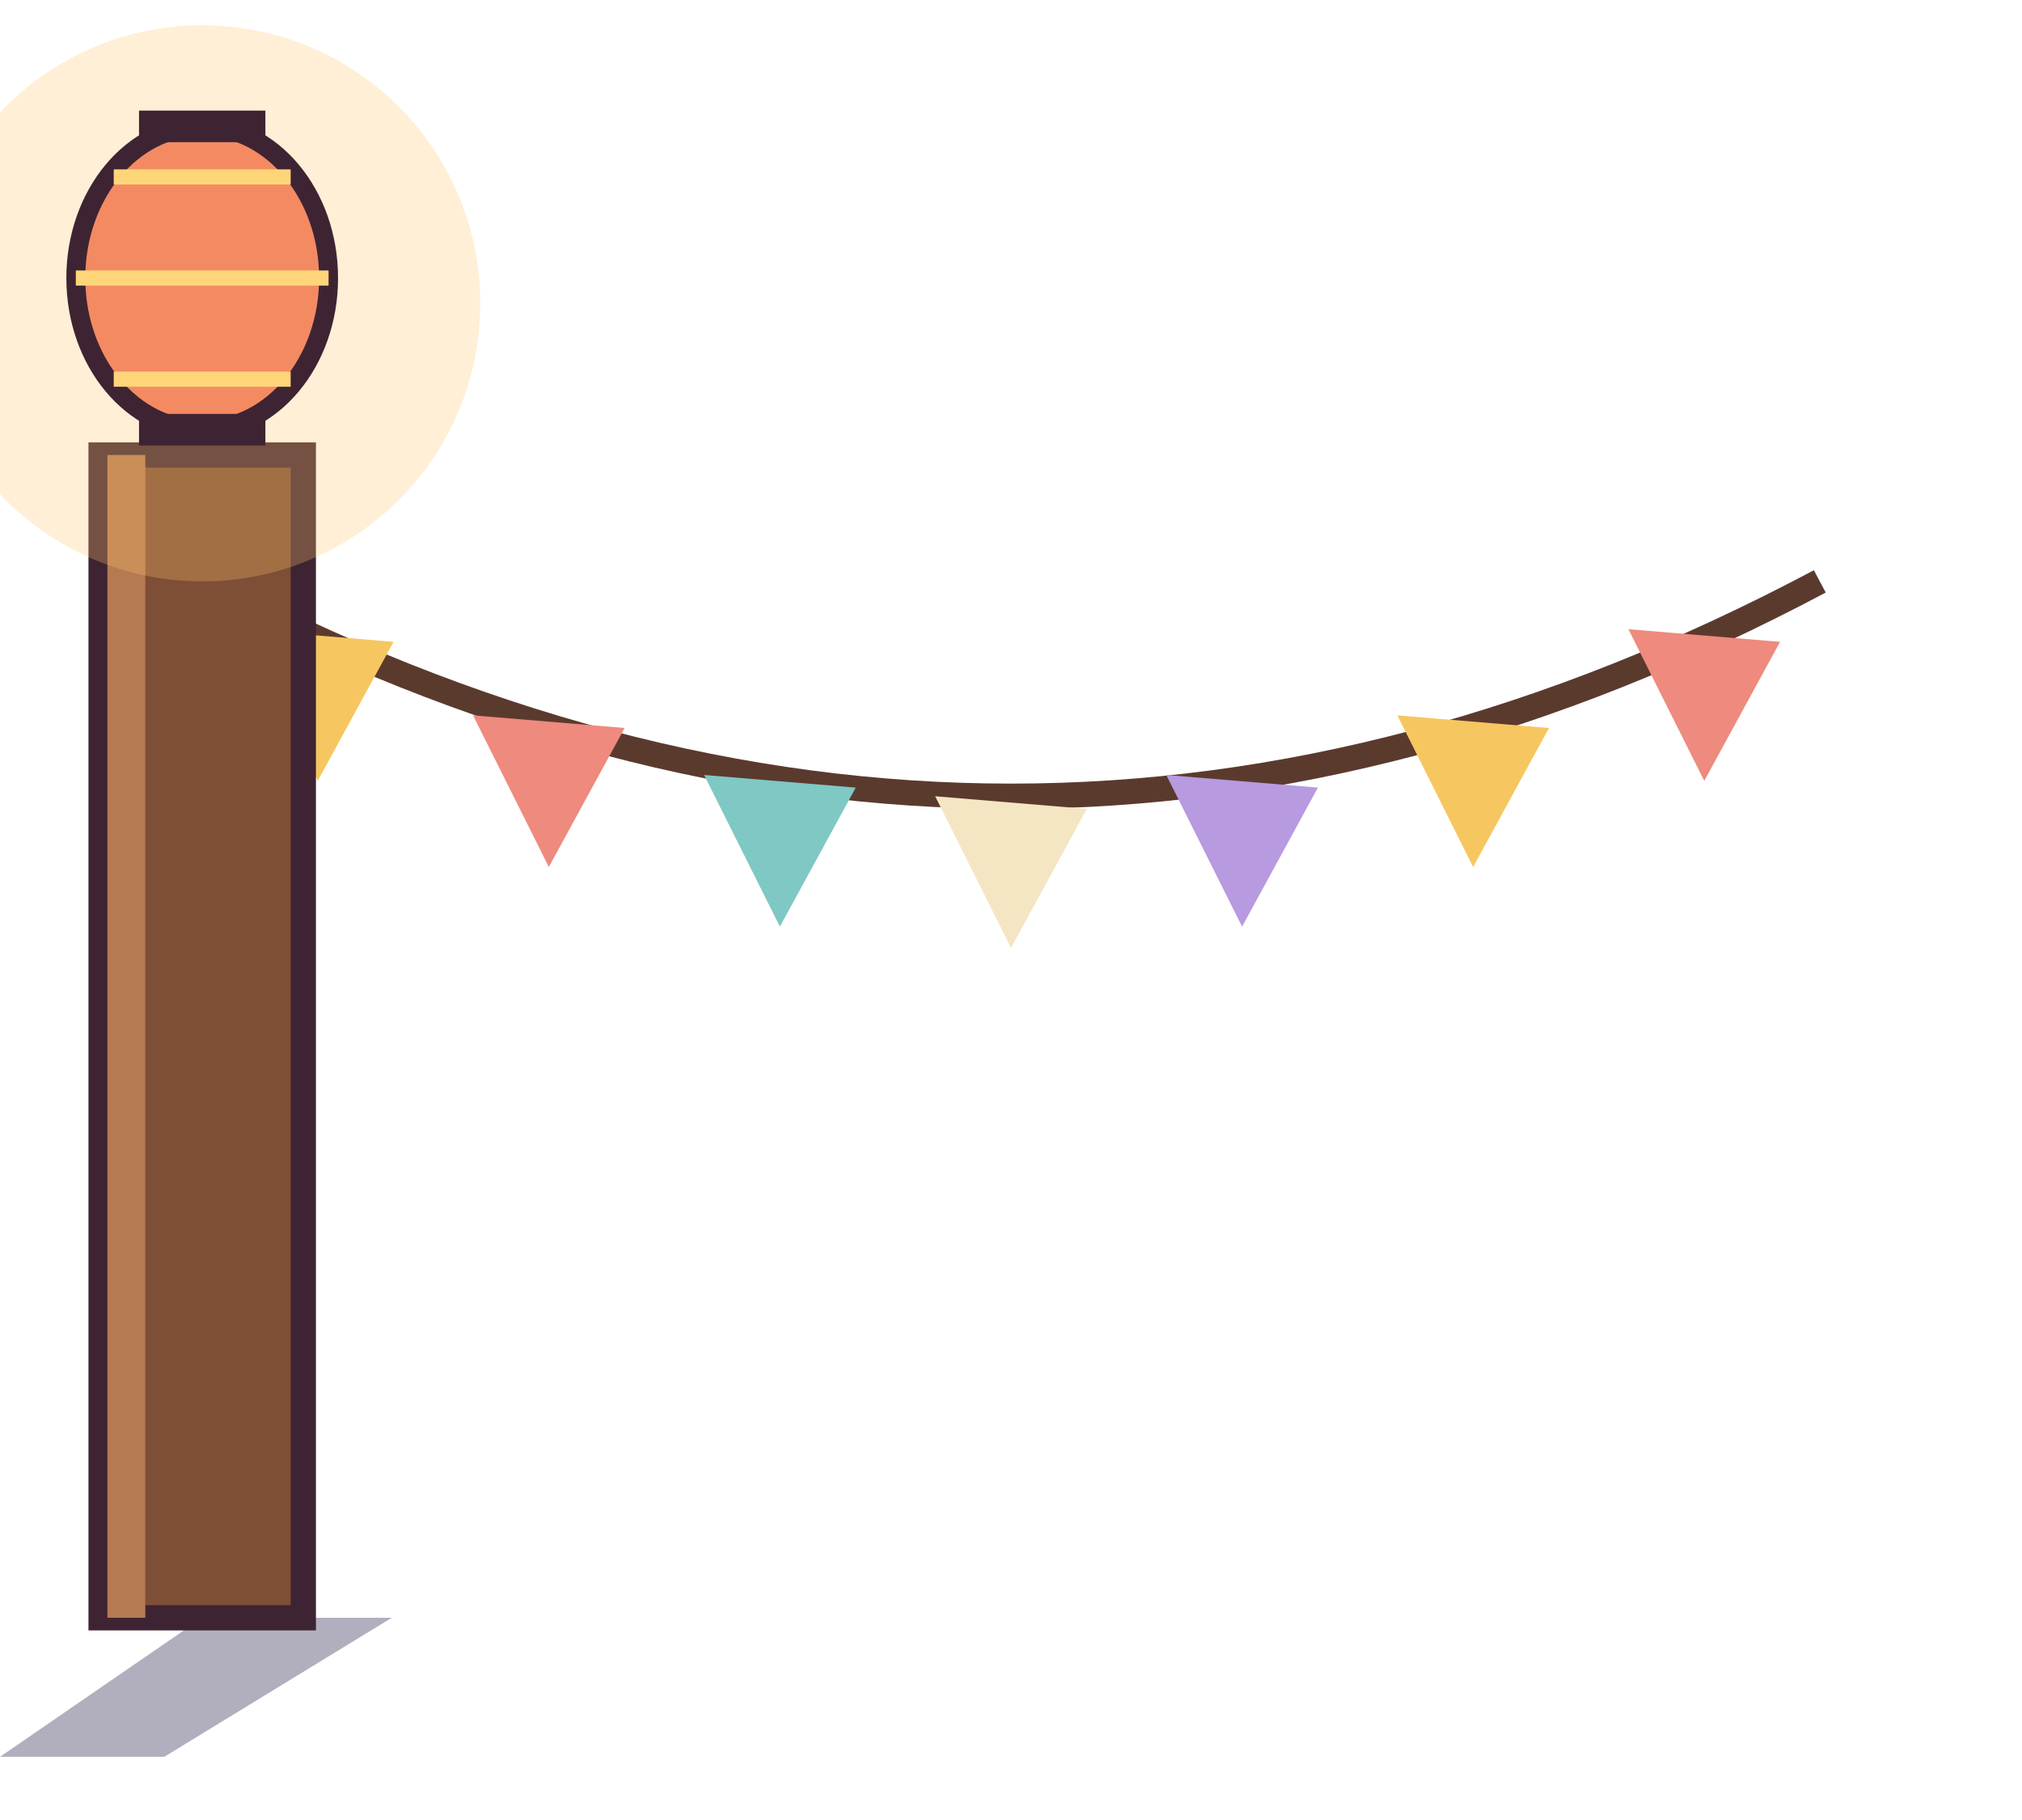
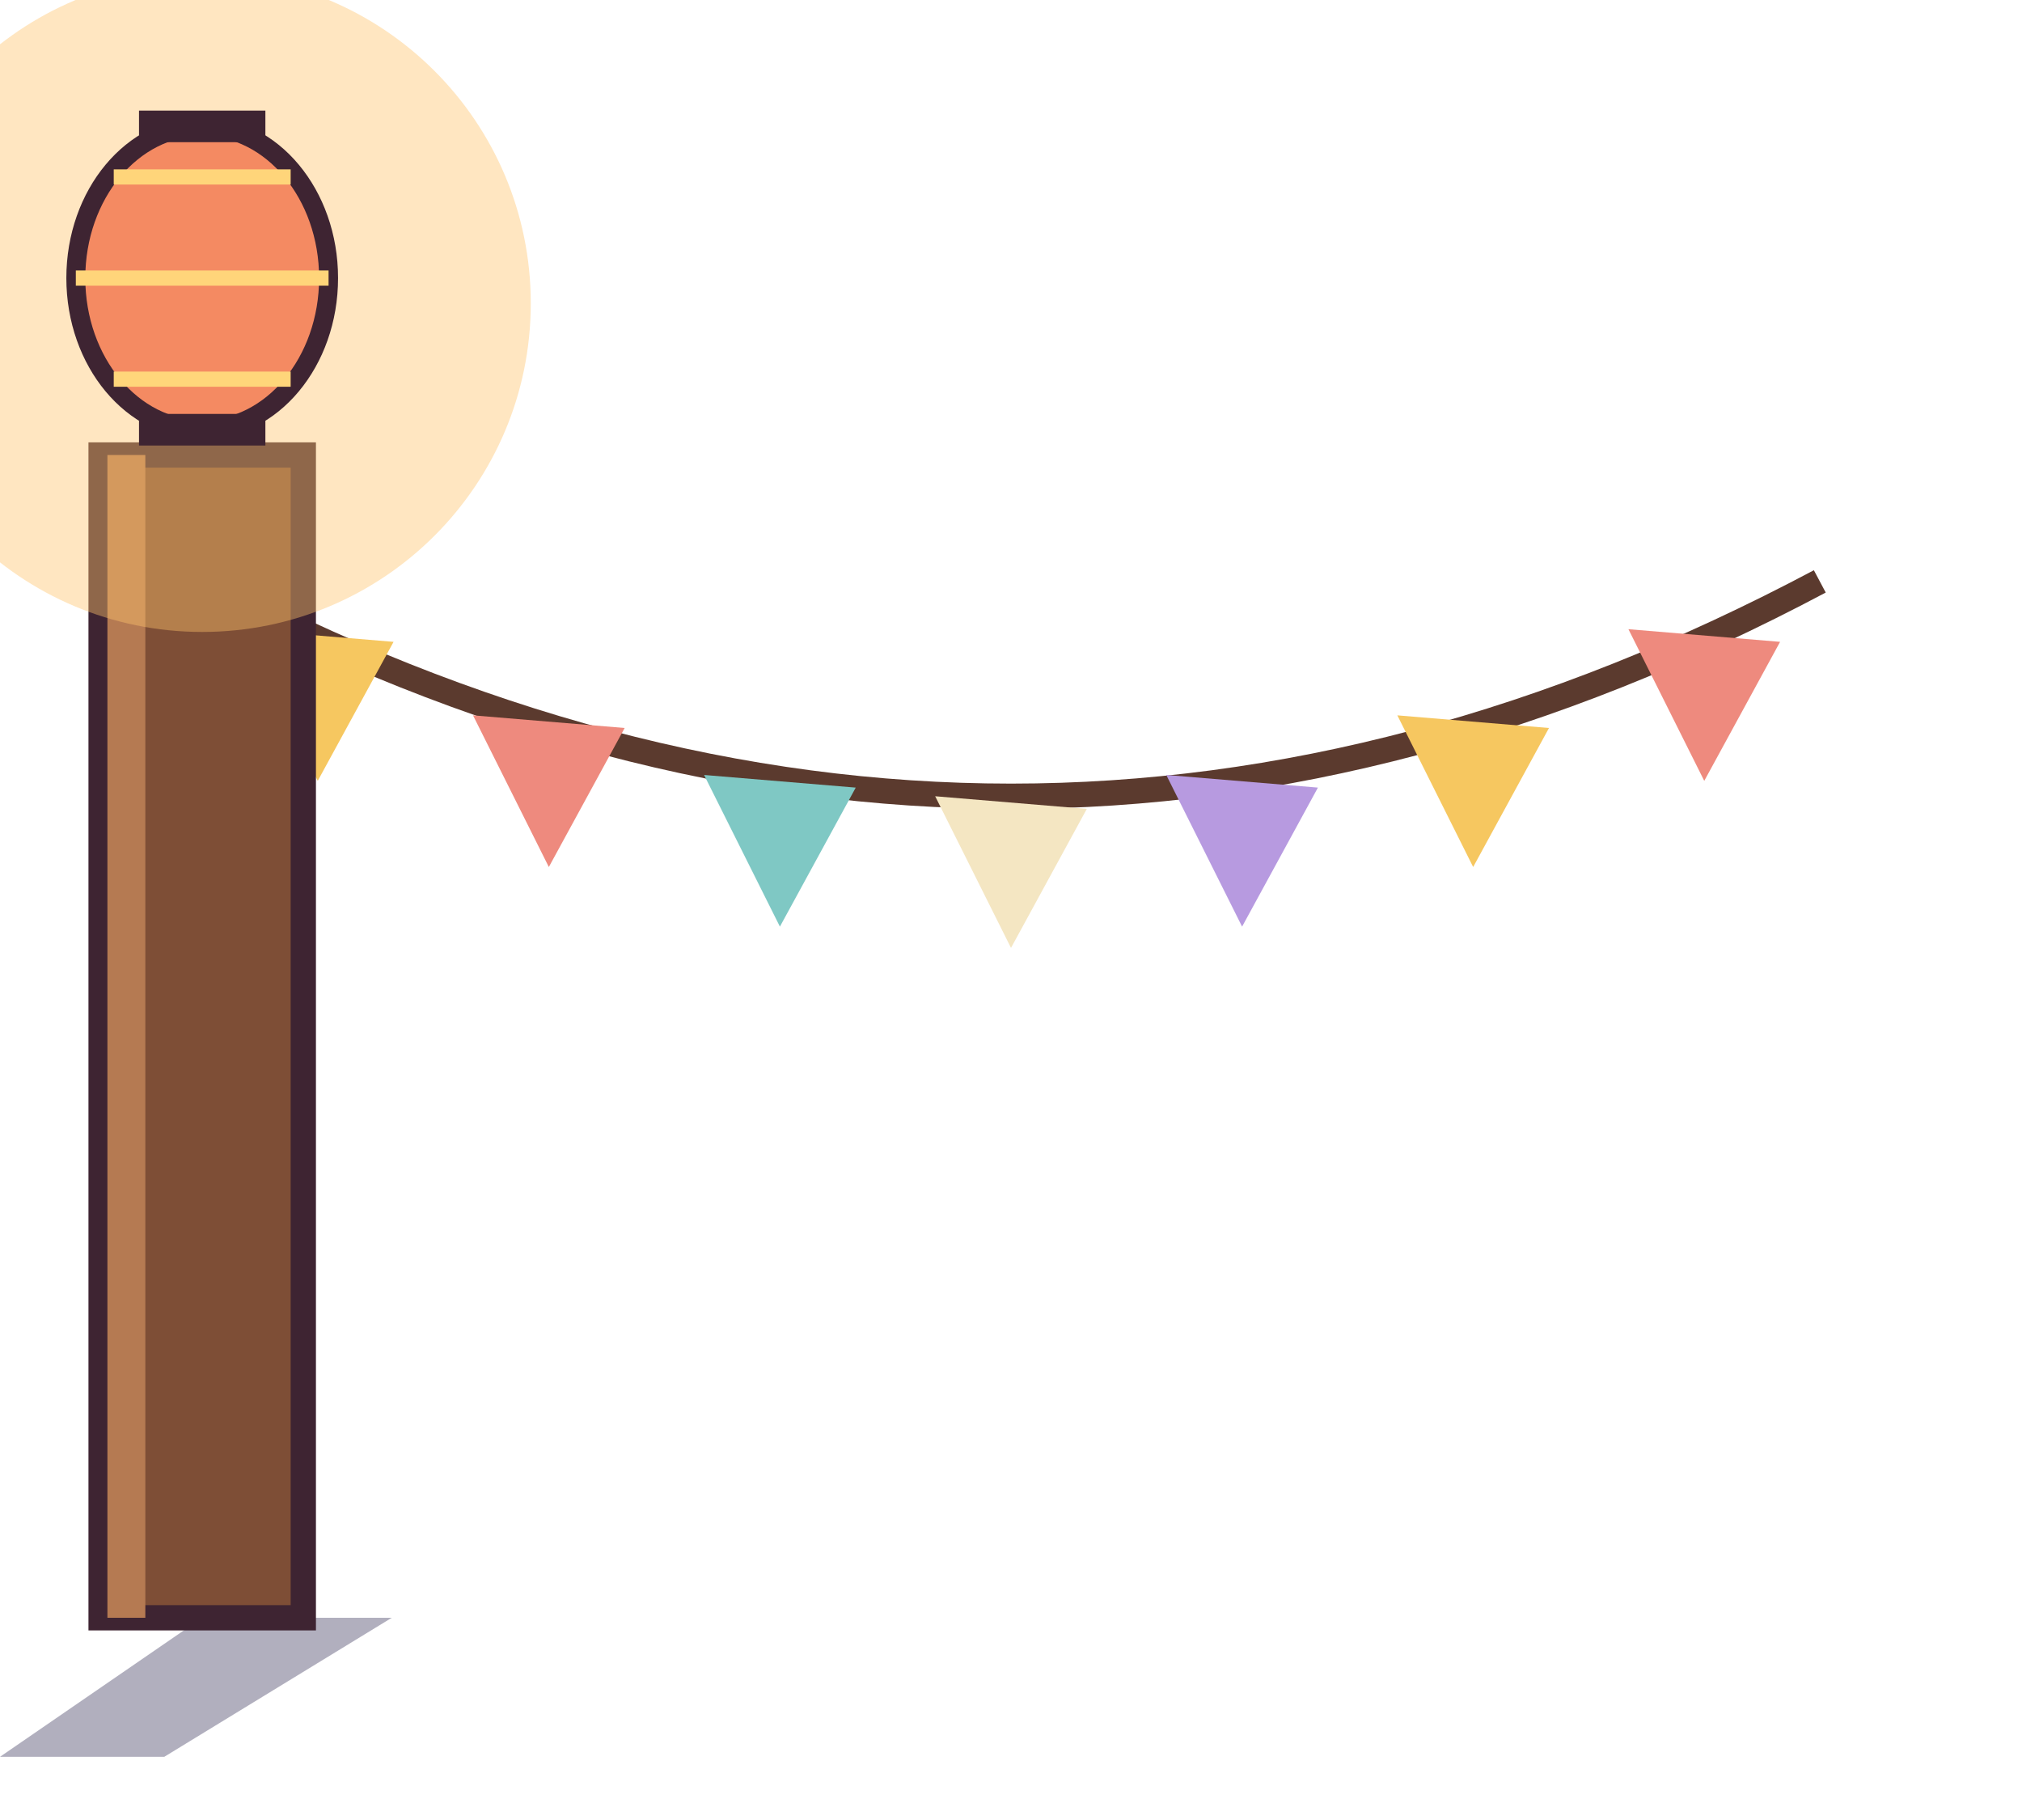
<svg xmlns="http://www.w3.org/2000/svg" width="160" height="144" viewBox="0 0 160 144">
  <path d="M16 128L0 139H13L31 128Z" fill="#211C47" fill-opacity=".35" />
  <path d="M16 46Q80 80 144 46" fill="none" stroke="#5B3A2E" stroke-width="2" />
  <path d="M19.143 49.783L31.143 50.783L25.143 61.783Z" fill="#F6C760" />
  <path d="M37.429 56.599L49.429 57.599L43.429 68.599Z" fill="#EE8A7E" />
  <path d="M55.714 61.316L67.714 62.316L61.714 73.316Z" fill="#7FC8C4" />
  <path d="M74 63L86 64L80 75Z" fill="#F4E6C2" />
  <path d="M92.286 61.316L104.286 62.316L98.286 73.316Z" fill="#B79AE0" />
  <path d="M110.571 56.599L122.571 57.599L116.571 68.599Z" fill="#F6C760" />
  <path d="M128.857 49.783L140.857 50.783L134.857 61.783Z" fill="#EE8A7E" />
  <path d="M8 128V36H24V128Z" fill="#7E4E36" stroke="#3E2432" stroke-width="2" />
  <path d="M10 128V36" stroke="#B57A52" stroke-width="3" />
-   <circle cx="16" cy="24" r="22" fill="#FFC46B" fill-opacity=".28" />
+   <circle cx="16" cy="24" r="26" fill="#FFC46B" fill-opacity=".42" />
  <path d="M16 34v-4" stroke="#3E2432" stroke-width="2" />
  <ellipse cx="16" cy="22" rx="10" ry="12" fill="#F48A62" stroke="#3E2432" stroke-width="1.5" />
  <path d="M6 22H26M9 14H23M9 30H23" stroke="#FFD57A" stroke-width="1.2" />
  <path d="M11 10h10M11 34h10" stroke="#3E2432" stroke-width="2.5" />
</svg>
